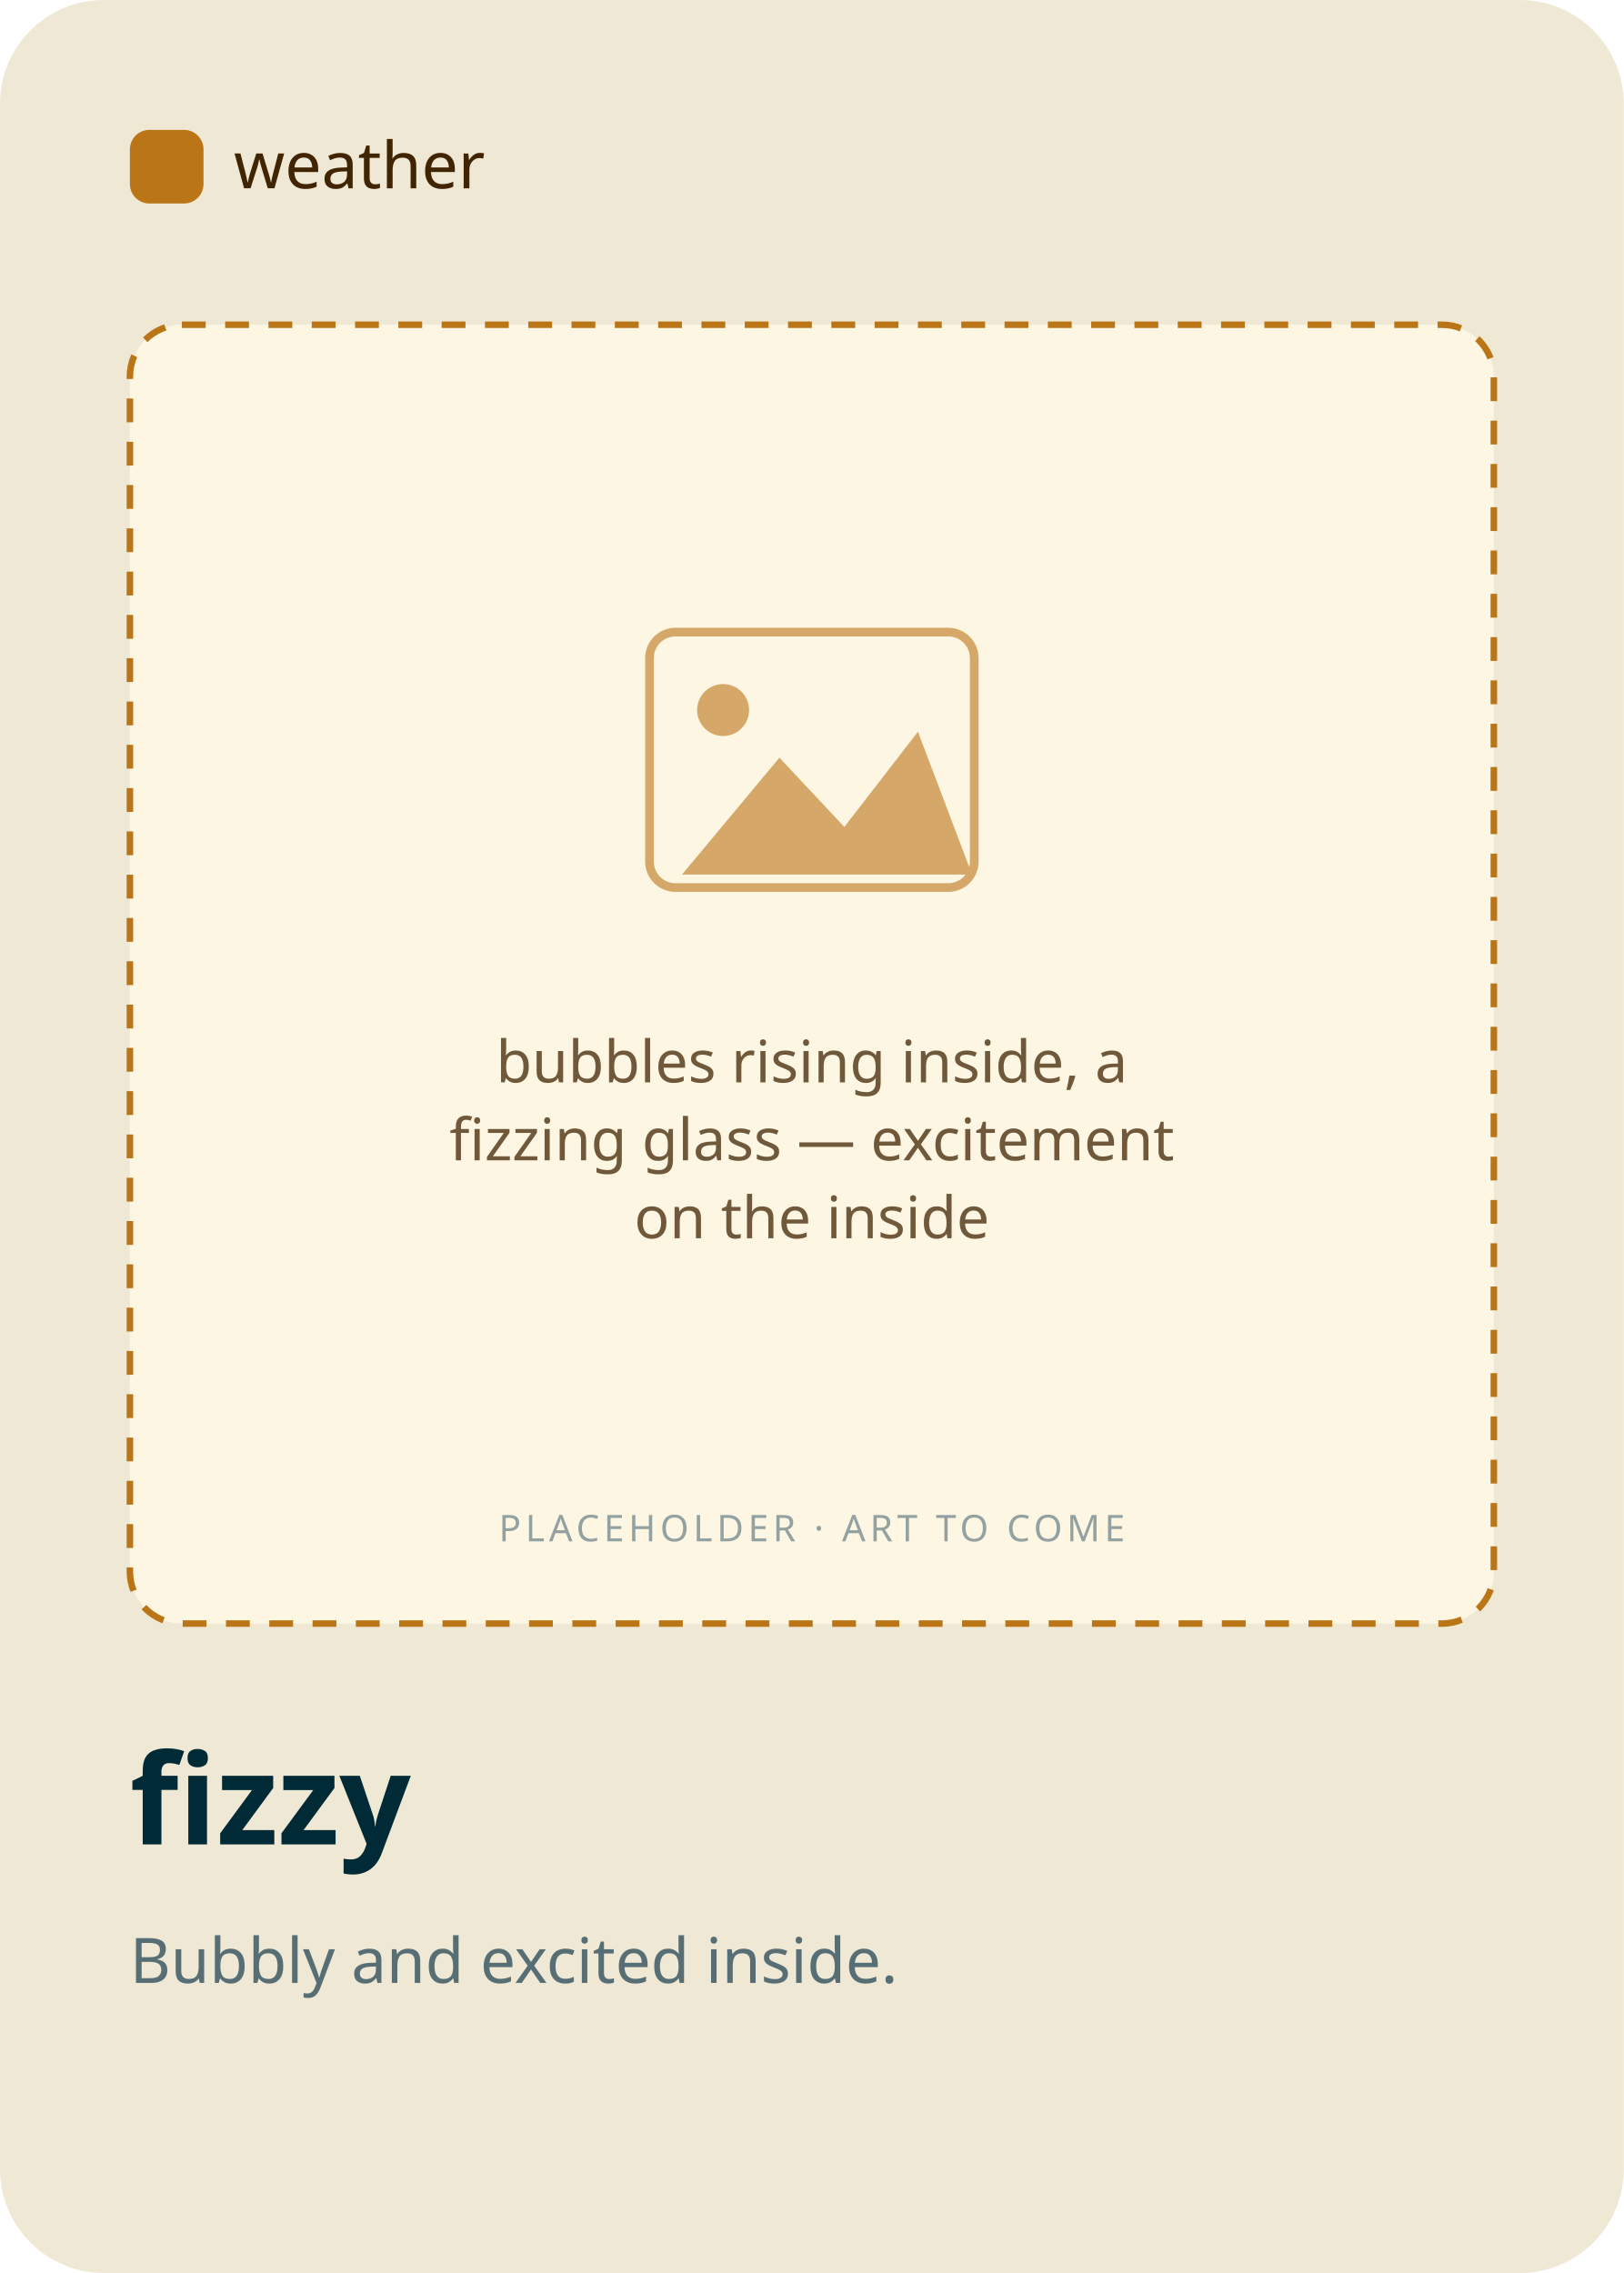
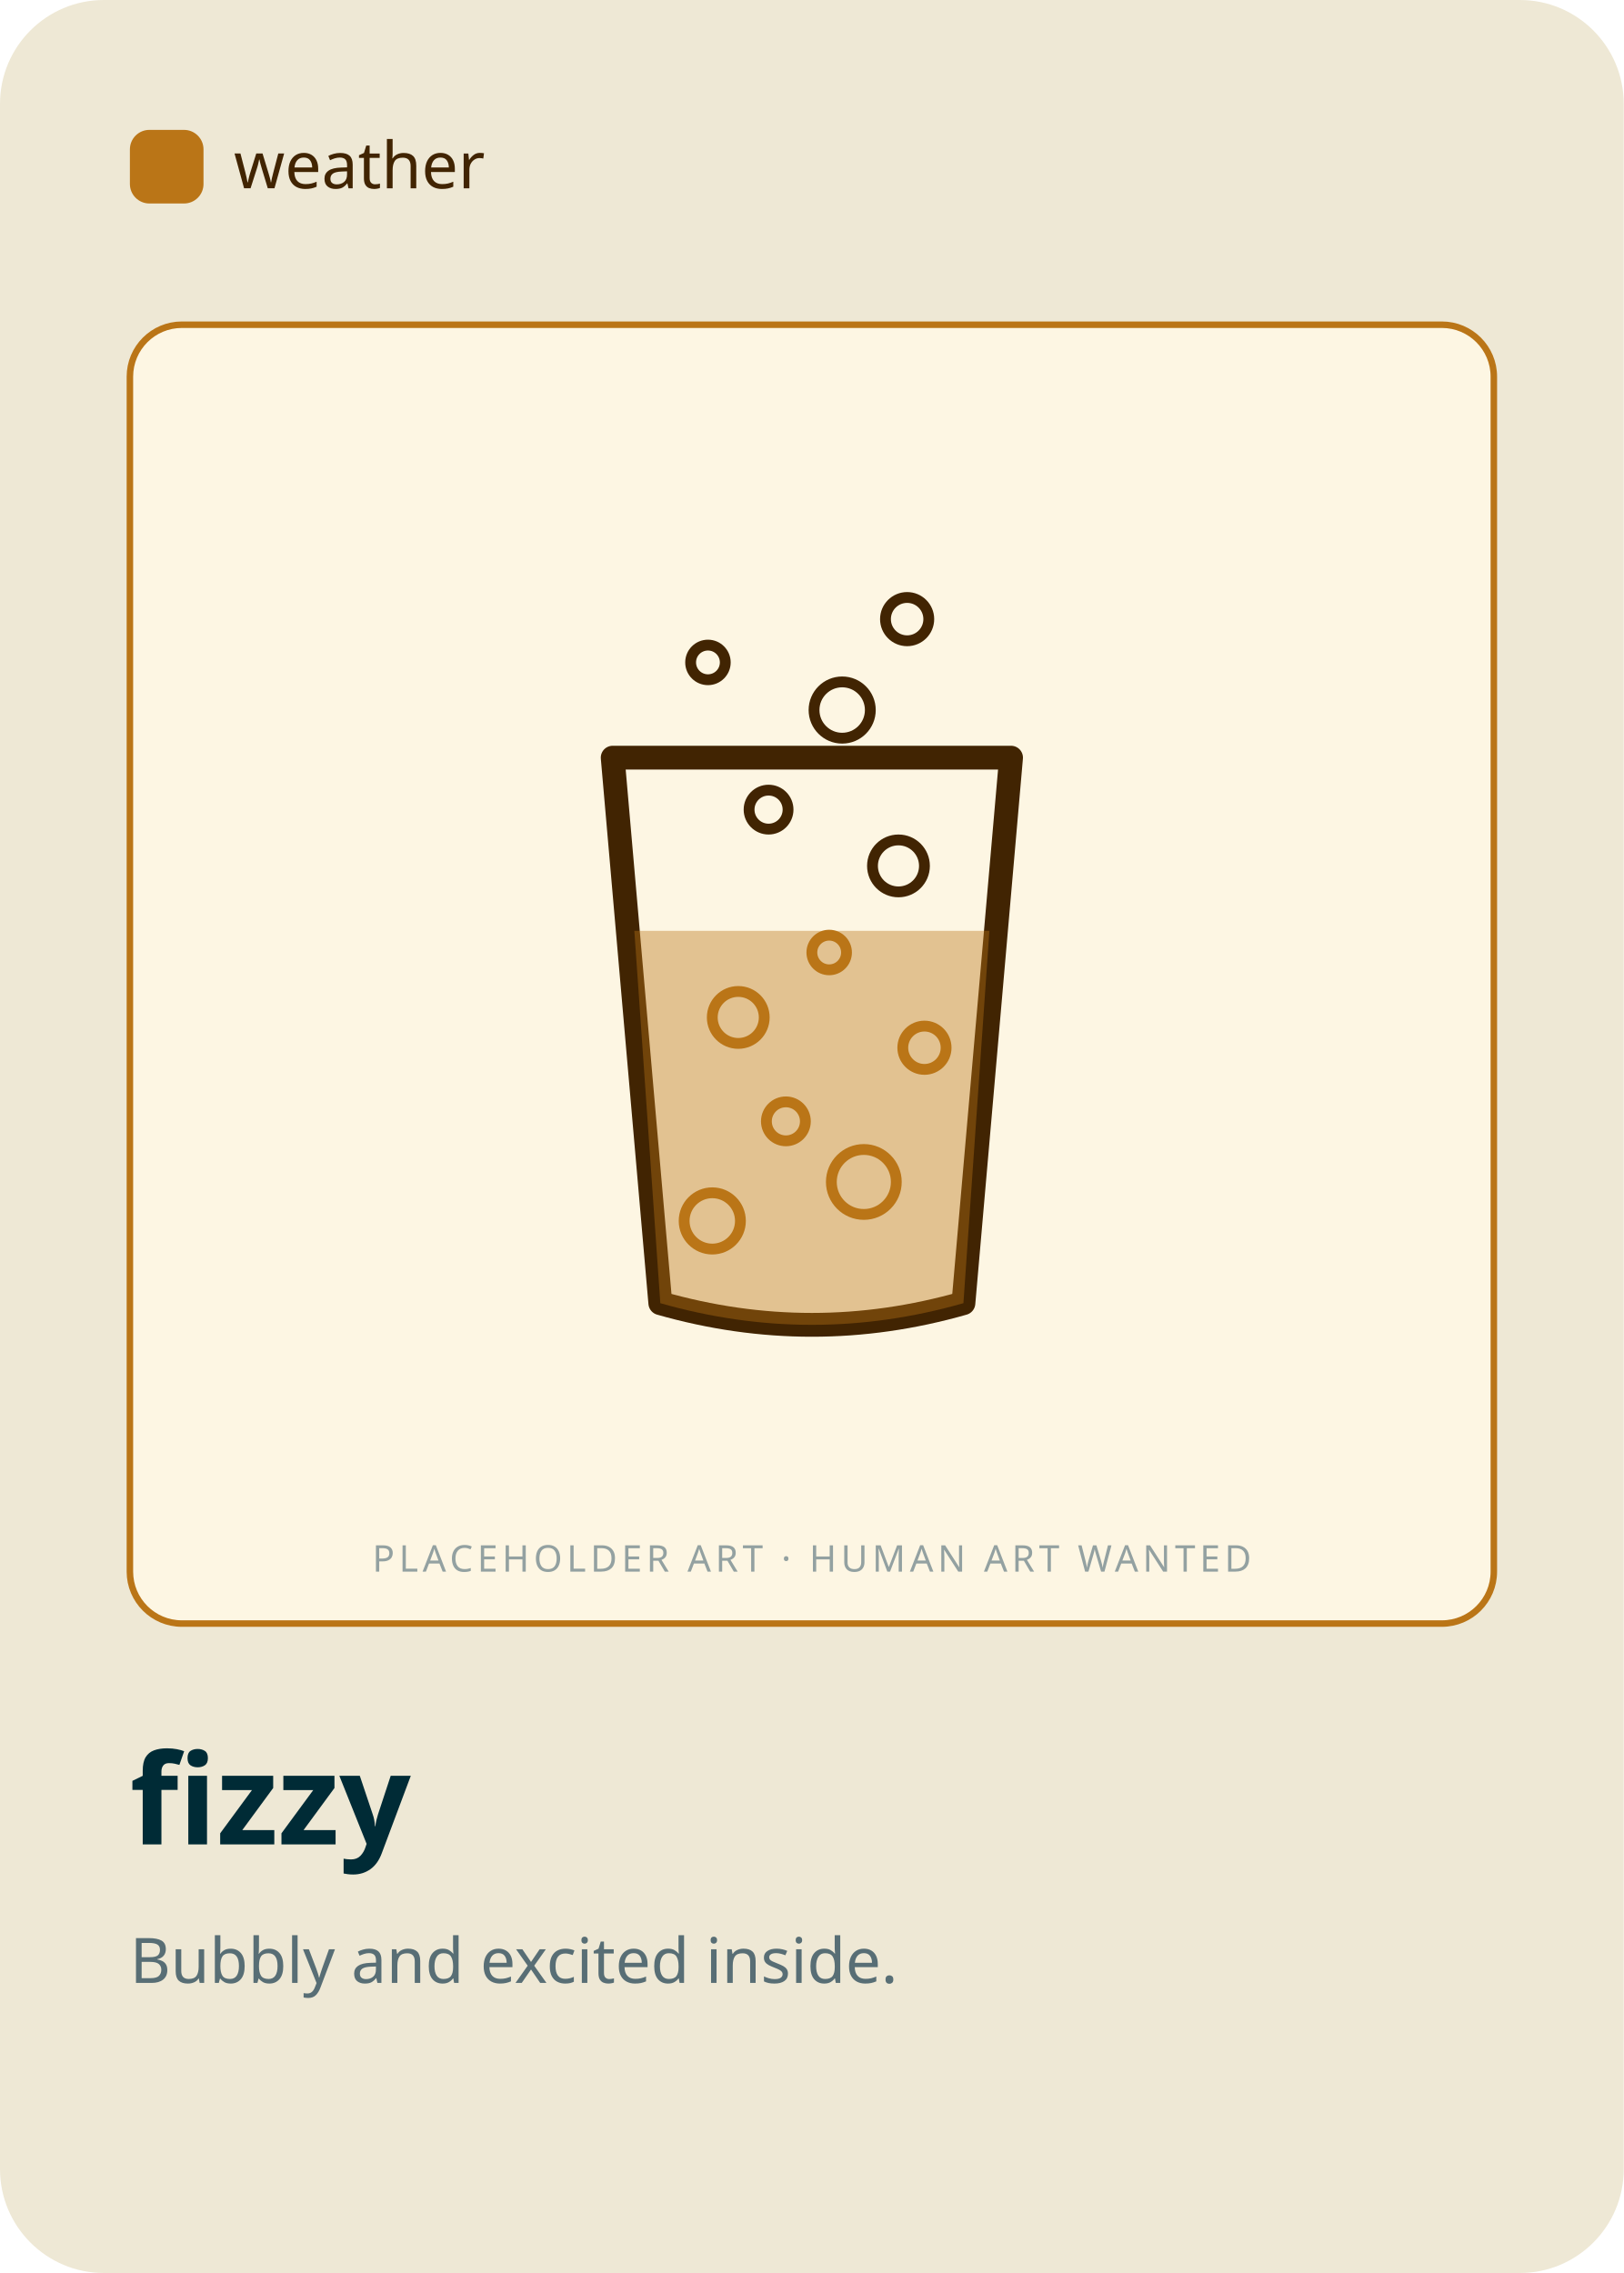
<svg xmlns="http://www.w3.org/2000/svg" viewBox="0 0 750 1050" width="750" height="1050">
+   <defs>
+     <clipPath id="art-window">
+       <rect x="60" y="150" width="630" height="600" rx="24" />
+     </clipPath>
+   </defs>
  <rect x="0" y="0" width="750" height="1050" rx="48" fill="#eee8d5" />
  <rect x="60" y="60" width="34" height="34" rx="9" fill="#BA7517" />
  <text x="108" y="87" font-family="'Atkinson Hyperlegible','Atkinson Hyperlegible Next',sans-serif" font-size="30" font-weight="500" fill="#412402">weather</text>
-   <rect id="art" x="60" y="150" width="630" height="600" rx="24" fill="#fdf6e3" stroke="#BA7517" stroke-width="3" stroke-dasharray="11 9" />
-   <g id="art-placeholder" opacity="0.6">
-     <rect x="300" y="292" width="150" height="118" rx="12" fill="none" stroke="#BA7517" stroke-width="4" />
-     <circle cx="334" cy="328" r="12" fill="#BA7517" />
-     <polygon points="315,404 360,350 390,382 424,338 449,404" fill="#BA7517" />
+   <rect id="art" x="60" y="150" width="630" height="600" rx="24" fill="#fdf6e3" />
+   <g id="art-illustration" clip-path="url(#art-window)">
+     <g transform="translate(60 178)">
+       <g stroke-linecap="round" stroke-linejoin="round">
+         <path d="M223.0 172 L245.0 424 Q315.0 444 385.0 424 L407.0 172 Z" fill="none" stroke="#412402" stroke-width="11" />
+         <path d="M233.0 252 L245.0 424 Q315.0 444 385.0 424 L397.0 252 Z" fill="#BA7517" fill-opacity="0.4" />
+         <circle cx="269.0" cy="386.0" r="13.0" fill="none" stroke="#BA7517" stroke-width="5" />
+         <circle cx="303.0" cy="340.0" r="9.0" fill="none" stroke="#BA7517" stroke-width="5" />
+         <circle cx="339.0" cy="368.0" r="15.0" fill="none" stroke="#BA7517" stroke-width="5" />
+         <circle cx="367.0" cy="306.0" r="10.0" fill="none" stroke="#BA7517" stroke-width="5" />
+         <circle cx="281.0" cy="292.0" r="12.0" fill="none" stroke="#BA7517" stroke-width="5" />
+         <circle cx="323.0" cy="262.0" r="8.0" fill="none" stroke="#BA7517" stroke-width="5" />
+         <circle cx="355.0" cy="222.0" r="12.0" fill="none" stroke="#412402" stroke-width="5" />
+         <circle cx="295.0" cy="196.0" r="9.0" fill="none" stroke="#412402" stroke-width="5" />
+         <circle cx="329.0" cy="150.0" r="13.0" fill="none" stroke="#412402" stroke-width="5" />
+         <circle cx="267.0" cy="128.0" r="8.0" fill="none" stroke="#412402" stroke-width="5" />
+         <circle cx="359.0" cy="108.0" r="10.0" fill="none" stroke="#412402" stroke-width="5" />
+       </g>
+     </g>
  </g>
-   <text x="375" y="500" text-anchor="middle" font-family="'Atkinson Hyperlegible','Atkinson Hyperlegible Next',sans-serif" font-size="27" fill="#412402" opacity="0.75">bubbles rising inside, a</text>
-   <text x="375" y="536" text-anchor="middle" font-family="'Atkinson Hyperlegible','Atkinson Hyperlegible Next',sans-serif" font-size="27" fill="#412402" opacity="0.75">fizzing glass — excitement</text>
-   <text x="375" y="572" text-anchor="middle" font-family="'Atkinson Hyperlegible','Atkinson Hyperlegible Next',sans-serif" font-size="27" fill="#412402" opacity="0.75">on the inside</text>
-   <text x="375" y="712" text-anchor="middle" font-family="'Atkinson Hyperlegible','Atkinson Hyperlegible Next',sans-serif" font-size="17" fill="#93a1a1" letter-spacing="2">PLACEHOLDER · ART TO COME</text>
+   <rect x="60" y="150" width="630" height="600" rx="24" fill="none" stroke="#BA7517" stroke-width="3" />
+   <text x="375" y="726" text-anchor="middle" font-family="'Atkinson Hyperlegible','Atkinson Hyperlegible Next',sans-serif" font-size="17" fill="#93a1a1" letter-spacing="2">PLACEHOLDER ART · HUMAN ART WANTED</text>
  <text x="60" y="852" font-family="'Atkinson Hyperlegible','Atkinson Hyperlegible Next',sans-serif" font-size="58" font-weight="700" fill="#002b36">fizzy</text>
  <text x="60" y="916" font-family="'Atkinson Hyperlegible','Atkinson Hyperlegible Next',sans-serif" font-size="29" fill="#586e75">Bubbly and excited inside.</text>
</svg>
